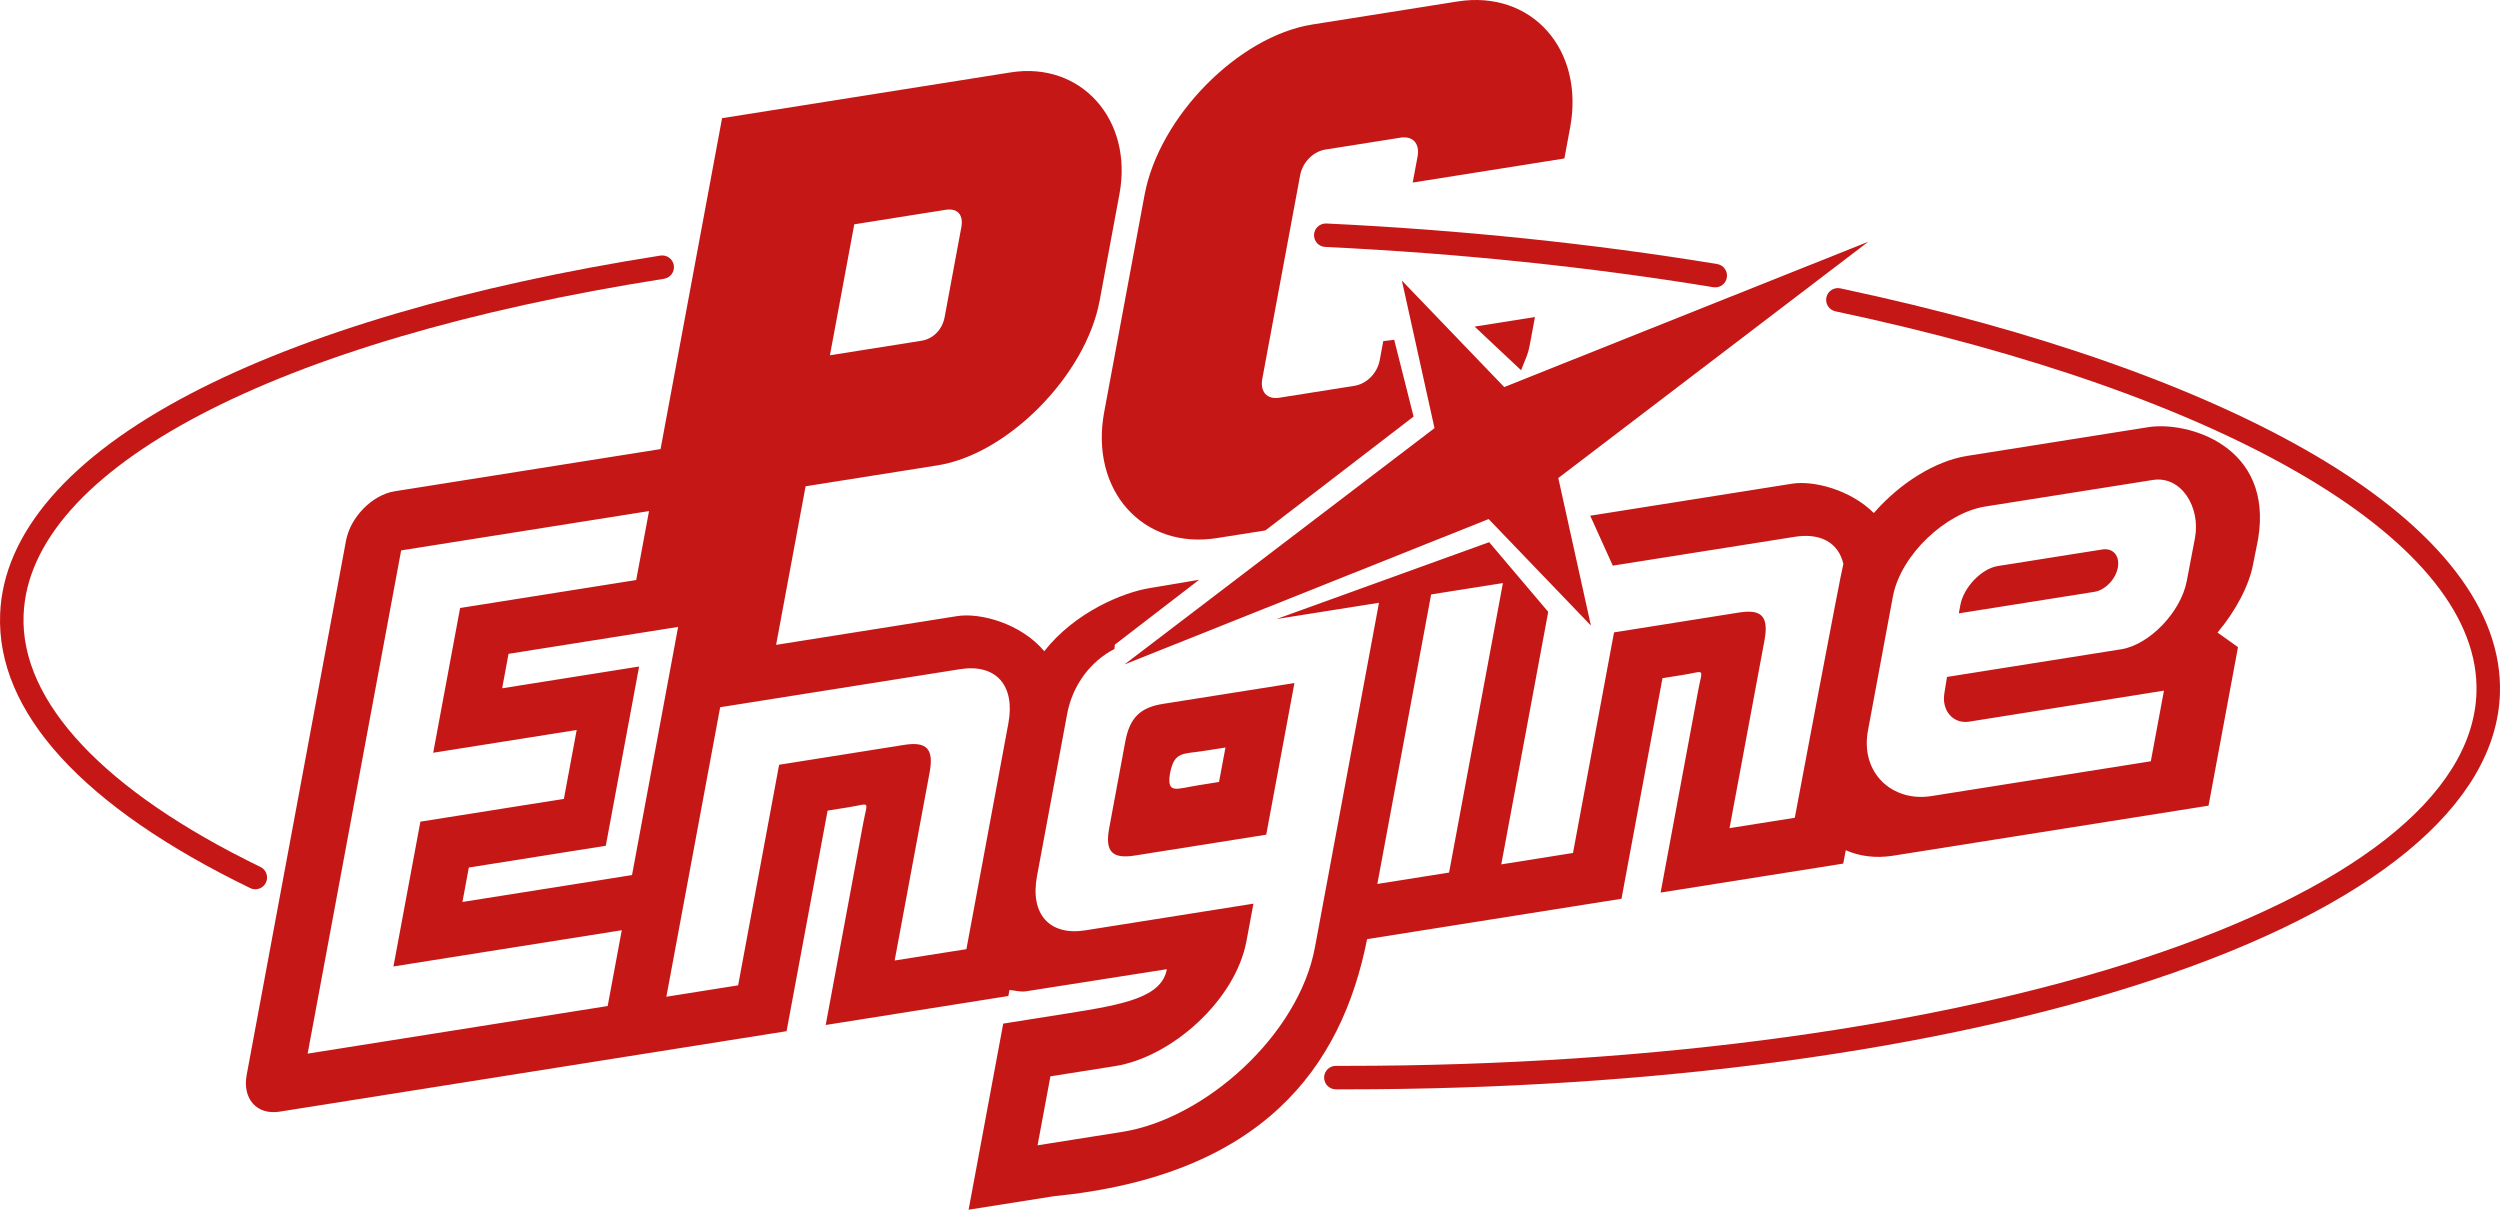
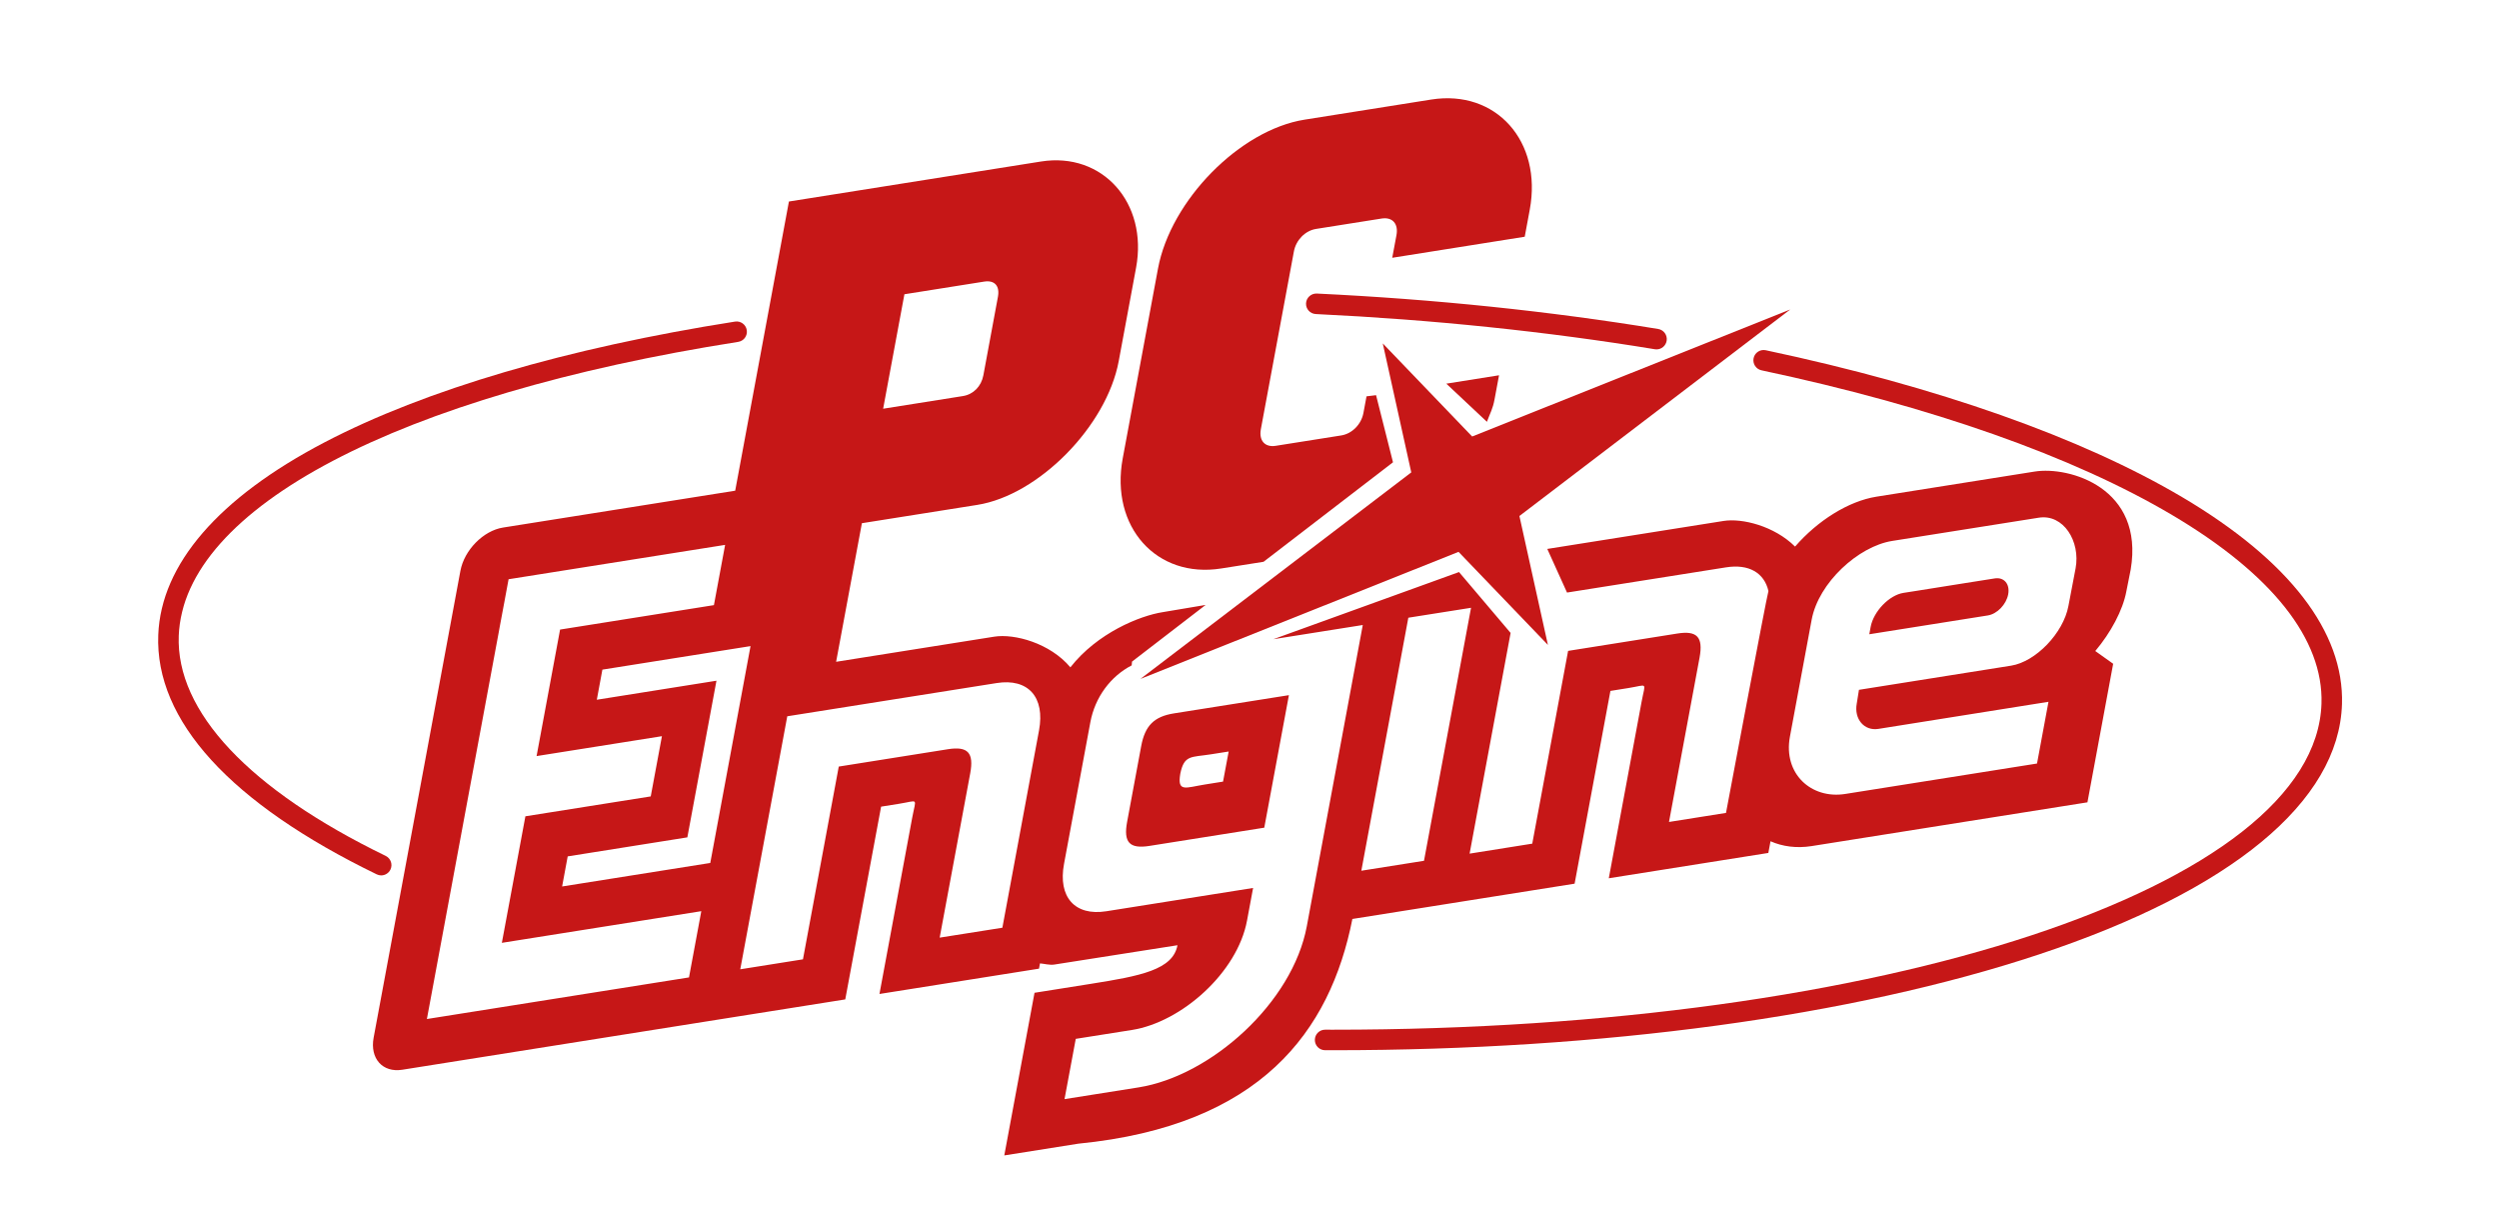
- <svg xmlns="http://www.w3.org/2000/svg" version="1.2" baseProfile="tiny" id="Layer_1" x="0px" y="0px" width="566.936px" height="274.332px" viewBox="0 0 566.936 274.332" xml:space="preserve">
-   <g>
+ <svg xmlns="http://www.w3.org/2000/svg" width="100%" height="100%" viewBox="0 0 567 275" version="1.1" xml:space="preserve" style="fill-rule:evenodd;clip-rule:evenodd;stroke-linejoin:round;stroke-miterlimit:2;">
+   <g transform="matrix(0.874005,0,0,0.874005,35.8836,22.282)">
    <g>
-       <path fill="#C61717" d="M57.9,201.665c-0.39,0-0.787-0.088-1.161-0.271C18.76,182.96-0.85,161.473,0.028,139.247    c0.714-18.296,15.645-35.57,43.177-49.959c26.123-13.65,62.969-24.482,106.557-31.33c1.454-0.227,2.815,0.766,3.043,2.218    c0.229,1.452-0.764,2.813-2.217,3.043C62.295,77.085,6.644,106.298,5.35,139.458c-0.777,19.661,18.299,39.957,53.715,57.146    c1.323,0.645,1.875,2.231,1.233,3.561C59.836,201.111,58.888,201.665,57.9,201.665z" />
+       <path d="M57.9,201.665C57.51,201.665 57.113,201.577 56.739,201.394C18.76,182.96 -0.85,161.473 0.028,139.247C0.742,120.951 15.673,103.677 43.205,89.288C69.328,75.638 106.174,64.806 149.762,57.958C151.216,57.731 152.577,58.724 152.805,60.176C153.034,61.628 152.041,62.989 150.588,63.219C62.295,77.085 6.644,106.298 5.35,139.458C4.573,159.119 23.649,179.415 59.065,196.604C60.388,197.249 60.94,198.835 60.298,200.165C59.836,201.111 58.888,201.665 57.9,201.665Z" style="fill:rgb(198,23,23);fill-rule:nonzero;" />
    </g>
    <g>
-       <path fill="#C61717" d="M388.979,65.167c-0.145,0-0.289-0.011-0.436-0.035c-28.057-4.606-57.67-7.681-88.022-9.133    c-1.472-0.069-2.604-1.317-2.533-2.787c0.07-1.468,1.341-2.589,2.787-2.531c30.558,1.463,60.379,4.557,88.636,9.196    c1.447,0.238,2.434,1.607,2.193,3.06C391.388,64.242,390.261,65.167,388.979,65.167z" />
+       <path d="M388.979,65.167C388.834,65.167 388.69,65.156 388.543,65.132C360.486,60.526 330.873,57.451 300.521,55.999C299.049,55.93 297.917,54.682 297.988,53.212C298.058,51.744 299.329,50.623 300.775,50.681C331.333,52.144 361.154,55.238 389.411,59.877C390.858,60.115 391.845,61.484 391.604,62.937C391.388,64.242 390.261,65.167 388.979,65.167Z" style="fill:rgb(198,23,23);fill-rule:nonzero;" />
    </g>
    <g>
-       <path fill="#C61717" d="M305.16,247.033c-0.746,0-1.486,0-2.232-0.003c-1.471-0.003-2.655-1.198-2.651-2.671    c0.005-1.467,1.19-2.652,2.658-2.652c0.004,0,0.008,0,0.013,0c0.73,0.002,1.479,0.002,2.215,0.002    c142.504,0.002,254.953-37.04,256.436-84.646c0.521-16.658-12.861-33.561-38.709-48.873    c-25.734-15.251-62.619-28.25-106.66-37.589c-1.438-0.306-2.355-1.72-2.053-3.157c0.303-1.439,1.721-2.354,3.158-2.052    c44.6,9.459,82.039,22.674,108.27,38.217c27.615,16.364,41.902,34.907,41.316,53.62c-0.787,25.316-28.754,48.396-78.748,64.975    C439.834,238.23,374.916,247.033,305.16,247.033z" />
+       <path d="M305.16,247.033C304.414,247.033 303.674,247.033 302.928,247.03C301.457,247.027 300.273,245.832 300.277,244.359C300.282,242.892 301.467,241.707 302.935,241.707L302.948,241.707C303.678,241.709 304.427,241.709 305.163,241.709C447.667,241.711 560.116,204.669 561.599,157.063C562.12,140.405 548.738,123.502 522.89,108.19C497.156,92.939 460.271,79.94 416.23,70.601C414.792,70.295 413.875,68.881 414.177,67.444C414.48,66.005 415.898,65.09 417.335,65.392C461.935,74.851 499.374,88.066 525.605,103.609C553.22,119.973 567.507,138.516 566.921,157.229C566.134,182.545 538.167,205.625 488.173,222.204C439.834,238.23 374.916,247.033 305.16,247.033Z" style="fill:rgb(198,23,23);fill-rule:nonzero;" />
    </g>
-     <polygon fill="#C61717" points="353.382,108.404 423.681,54.818 341.114,87.776 317.91,63.624 325.308,97.091 255.009,150.675    337.58,117.708 360.78,141.861  " />
+     <path d="M353.382,108.404L423.681,54.818L341.114,87.776L317.91,63.624L325.308,97.091L255.009,150.675L337.58,117.708L360.78,141.861L353.382,108.404Z" style="fill:rgb(198,23,23);fill-rule:nonzero;" />
    <g>
-       <path fill="#C61717" d="M265.343,175.296c1.008-4.961,2.846-4.239,7.877-5.039l4.683-0.737l-1.458,7.809l-4.683,0.748    C266.731,178.874,264.516,180.22,265.343,175.296z M255.19,168.148l-3.645,19.605c-0.998,5.354,0.62,7.078,5.772,6.264    l29.831-4.732l6.395-34.387l-29.833,4.726C258.555,160.441,256.179,162.796,255.19,168.148z M444.558,137.198l-0.348,1.896    l30.771-4.885c2.429-0.39,4.796-2.845,5.291-5.5c0.485-2.653-1.075-4.492-3.507-4.104l-7.902,1.248l-12.609,2.007l-3.195,0.5    C449.363,128.951,445.308,133.165,444.558,137.198z M228.671,225.867l0.25-1.367c1.058,0.08,2.476,0.489,3.714,0.305l31.98-5.017    c-1.188,6.38-9.615,7.979-22.475,10.017l-14.637,2.325l-7.848,42.202l19.229-3.047c47.345-4.674,65.357-29.143,71.139-58.313    l57.688-9.156l9.295-50.021l4.692-0.75c5.142-0.815,4.384-1.746,3.396,3.597l-8.508,45.77l41.416-6.572l0.567-3.033    c3.126,1.379,6.778,1.865,10.646,1.258l71.625-11.36l6.68-35.953l-4.643-3.306c4.023-4.764,7.158-10.593,8.066-15.485l1.129-5.67    c3.572-21.207-15.979-26.838-24.9-25.42l-41.104,6.521c-7.279,1.156-15.295,6.229-21.127,12.949    c-5.395-5.342-13.721-7.418-18.563-6.649l-45.76,7.259l5.123,11.322l41.27-6.54c5.951-0.948,9.928,1.428,11.019,6.14    c-0.438,1.248-11.019,57.579-11.019,57.579l-14.797,2.349l7.934-42.646c0.982-5.34-0.633-7.067-5.771-6.25l-28.356,4.504    l-9.304,50.021l-16.266,2.589l10.645-57.271l-13.391-15.796l-48.203,17.425l22.846-3.625l0.369-0.051l-14.527,78.155    c-3.691,19.854-24.877,38.84-43.668,41.823l-19.229,3.048l2.916-15.642l14.627-2.313c12.859-2.047,27.336-14.916,29.833-28.375    l1.578-8.468l-38.09,6.041c-8.167,1.298-12.6-3.663-10.993-12.291l6.83-36.741c1.208-6.529,5.282-11.951,10.733-14.769l0.09-0.979    l19.109-14.707l-11.163,1.877c-5.939,0.938-16.953,5.392-23.951,14.317c-5.292-6.313-14.547-8.786-19.759-7.959l-41.055,6.521    l6.69-35.962l29.953-4.752c15.944-2.526,33.586-20.458,36.721-37.301l4.503-24.232c3.135-16.854-8.716-30.104-24.661-27.576    l-65.457,10.384l-13.948,75.041l-60.275,9.565c-5.102,0.81-10.064,5.841-11.062,11.231L55.935,243.79    c-0.999,5.394,2.326,9.112,7.429,8.31l115.008-18.252l9.305-50.021l4.682-0.748c5.152-0.81,4.393-1.735,3.395,3.604l-8.506,45.756    L228.671,225.867z M143.328,198.441l-38.459,6.101l1.448-7.808l31.061-4.938l7.558-40.646l-31.061,4.936l1.447-7.814l38.459-6.104    L143.328,198.441z M141.001,210.951l-3.195,17.191l-68.042,10.795l21.207-114.121l56.211-8.916l-2.906,15.635l-39.937,6.342    l-6.1,32.828l32.539-5.162l-2.905,15.627l-32.539,5.162l-6.11,32.836L141.001,210.951z M219.157,215.247l-16.274,2.571    l7.927-42.633c0.999-5.344-0.619-7.078-5.771-6.262l-28.355,4.504l-9.294,50.021l-16.275,2.586l12.201-65.652l0.379-0.063    l53.984-8.563c8.167-1.299,12.6,3.652,10.993,12.289L219.157,215.247z M324.918,134.741l15.905-2.516l-12.211,65.652    l-16.267,2.578l12.199-65.646L324.918,134.741z M423.604,165.684l5.647-30.372c1.791-9.604,12.113-19.04,20.908-20.438    l38.049-6.029c6.412-1.021,10.865,6.14,9.557,13.147l-1.865,9.774c-1.311,7.009-8.469,14.458-14.875,15.476l-39.498,6.271    l-0.568,3.545c-0.75,4.03,1.926,7.18,5.621,6.59l44.147-7.029l-2.976,16.02l-49.801,7.896    C429.154,181.927,421.826,175.296,423.604,165.684z M188.206,80.568l5.522-29.703l20.707-3.285    c2.716-0.43,4.104,1.119,3.564,3.983l-3.774,20.329c-0.54,2.875-2.596,4.961-5.312,5.391L188.206,80.568z" />
+       <path d="M265.343,175.296C266.351,170.335 268.189,171.057 273.22,170.257L277.903,169.52L276.445,177.329L271.762,178.077C266.731,178.874 264.516,180.22 265.343,175.296ZM255.19,168.148L251.545,187.753C250.547,193.107 252.165,194.831 257.317,194.017L287.148,189.285L293.543,154.898L263.71,159.624C258.555,160.441 256.179,162.796 255.19,168.148ZM444.558,137.198L444.21,139.094L474.981,134.209C477.41,133.819 479.777,131.364 480.272,128.709C480.757,126.056 479.197,124.217 476.765,124.605L468.863,125.853L456.254,127.86L453.059,128.36C449.363,128.951 445.308,133.165 444.558,137.198ZM228.671,225.867L228.921,224.5C229.979,224.58 231.397,224.989 232.635,224.805L264.615,219.788C263.427,226.168 255,227.767 242.14,229.805L227.503,232.13L219.655,274.332L238.884,271.285C286.229,266.611 304.241,242.142 310.023,212.972L367.711,203.816L377.006,153.795L381.698,153.045C386.84,152.23 386.082,151.299 385.094,156.642L376.586,202.412L418.002,195.84L418.569,192.807C421.695,194.186 425.347,194.672 429.215,194.065L500.84,182.705L507.52,146.752L502.877,143.446C506.9,138.682 510.035,132.853 510.943,127.961L512.072,122.291C515.644,101.084 496.093,95.453 487.172,96.871L446.068,103.392C438.789,104.548 430.773,109.621 424.941,116.341C419.546,110.999 411.22,108.923 406.378,109.692L360.618,116.951L365.741,128.273L407.011,121.733C412.962,120.785 416.939,123.161 418.03,127.873C417.592,129.121 407.011,185.452 407.011,185.452L392.214,187.801L400.148,145.155C401.13,139.815 399.515,138.088 394.377,138.905L366.021,143.409L356.717,193.43L340.451,196.019L351.096,138.748L337.705,122.952L289.502,140.377L312.348,136.752L312.717,136.701L298.19,214.856C294.499,234.71 273.313,253.696 254.522,256.679L235.293,259.727L238.209,244.085L252.836,241.772C265.695,239.725 280.172,226.856 282.669,213.397L284.247,204.929L246.157,210.97C237.99,212.268 233.557,207.307 235.164,198.679L241.994,161.938C243.202,155.409 247.276,149.987 252.727,147.169L252.817,146.19L271.926,131.483L260.763,133.36C254.824,134.298 243.81,138.752 236.812,147.677C231.52,141.364 222.265,138.891 217.053,139.718L175.998,146.239L182.688,110.277L212.641,105.525C228.585,102.999 246.227,85.067 249.362,68.224L253.865,43.992C257,27.138 245.149,13.888 229.204,16.416L163.747,26.8L149.799,101.841L89.524,111.406C84.422,112.216 79.46,117.247 78.462,122.637L55.935,243.79C54.936,249.184 58.261,252.902 63.364,252.1L178.372,233.848L187.677,183.827L192.359,183.079C197.511,182.269 196.752,181.344 195.754,186.683L187.248,232.439L228.671,225.867ZM143.328,198.441L104.869,204.542L106.317,196.734L137.378,191.796L144.936,151.15L113.875,156.086L115.322,148.272L153.781,142.168L143.328,198.441ZM141.001,210.951L137.806,228.142L69.764,238.937L90.971,124.816L147.182,115.9L144.276,131.535L104.339,137.877L98.239,170.705L130.778,165.543L127.873,181.17L95.334,186.332L89.224,219.168L141.001,210.951ZM219.157,215.247L202.883,217.818L210.81,175.185C211.809,169.841 210.191,168.107 205.039,168.923L176.684,173.427L167.39,223.448L151.115,226.034L163.316,160.382L163.695,160.319L217.679,151.756C225.846,150.457 230.279,155.408 228.672,164.045L219.157,215.247ZM324.918,134.741L340.823,132.225L328.612,197.877L312.345,200.455L324.544,134.809L324.918,134.741ZM423.604,165.684L429.251,135.312C431.042,125.708 441.364,116.272 450.159,114.874L488.208,108.845C494.62,107.824 499.073,114.985 497.765,121.992L495.9,131.766C494.589,138.775 487.431,146.224 481.025,147.242L441.527,153.513L440.959,157.058C440.209,161.088 442.885,164.238 446.58,163.648L490.727,156.619L487.751,172.639L437.95,180.535C429.154,181.927 421.826,175.296 423.604,165.684ZM188.206,80.568L193.728,50.865L214.435,47.58C217.151,47.15 218.539,48.699 217.999,51.563L214.225,71.892C213.685,74.767 211.629,76.853 208.913,77.283L188.206,80.568Z" style="fill:rgb(198,23,23);fill-rule:nonzero;" />
      <g>
-         <path fill="#C61717" d="M320.565,94.466l-4.396-17.412l-2.479,0.299l-0.797,4.293c-0.552,2.977-2.943,5.4-5.753,5.852     l-17.015,2.695c-2.808,0.449-4.414-1.348-3.862-4.323l8.575-46.117c0.55-2.965,2.943-5.392,5.748-5.841l17.02-2.695     c2.807-0.448,4.412,1.349,3.857,4.313l-1.098,5.87l34.396-5.462l1.308-7.029c3.296-17.741-8.767-31.229-25.562-28.574     l-32.906,5.223c-16.782,2.666-34.753,20.917-38.047,38.658l-9.154,49.243c-3.295,17.741,8.766,31.229,25.56,28.564l11-1.737     L320.565,94.466z" />
-         <path fill="#C61717" d="M344.946,83.962c0.897-2.416,1.519-3.334,1.979-5.812l1.168-6.26l-13.688,2.176L344.946,83.962z" />
+         <path d="M320.565,94.466L316.169,77.054L313.69,77.353L312.893,81.646C312.341,84.623 309.95,87.046 307.14,87.498L290.125,90.193C287.317,90.642 285.711,88.845 286.263,85.87L294.838,39.753C295.388,36.788 297.781,34.361 300.586,33.912L317.606,31.217C320.413,30.769 322.018,32.566 321.463,35.53L320.365,41.4L354.761,35.938L356.069,28.909C359.365,11.168 347.302,-2.32 330.507,0.335L297.601,5.558C280.819,8.224 262.848,26.475 259.554,44.216L250.4,93.459C247.105,111.2 259.166,124.688 275.96,122.023L286.96,120.286L320.565,94.466Z" style="fill:rgb(198,23,23);fill-rule:nonzero;" />
+         <path d="M344.946,83.962C345.843,81.546 346.465,80.628 346.925,78.15L348.093,71.89L334.405,74.066L344.946,83.962Z" style="fill:rgb(198,23,23);fill-rule:nonzero;" />
      </g>
    </g>
  </g>
</svg>
